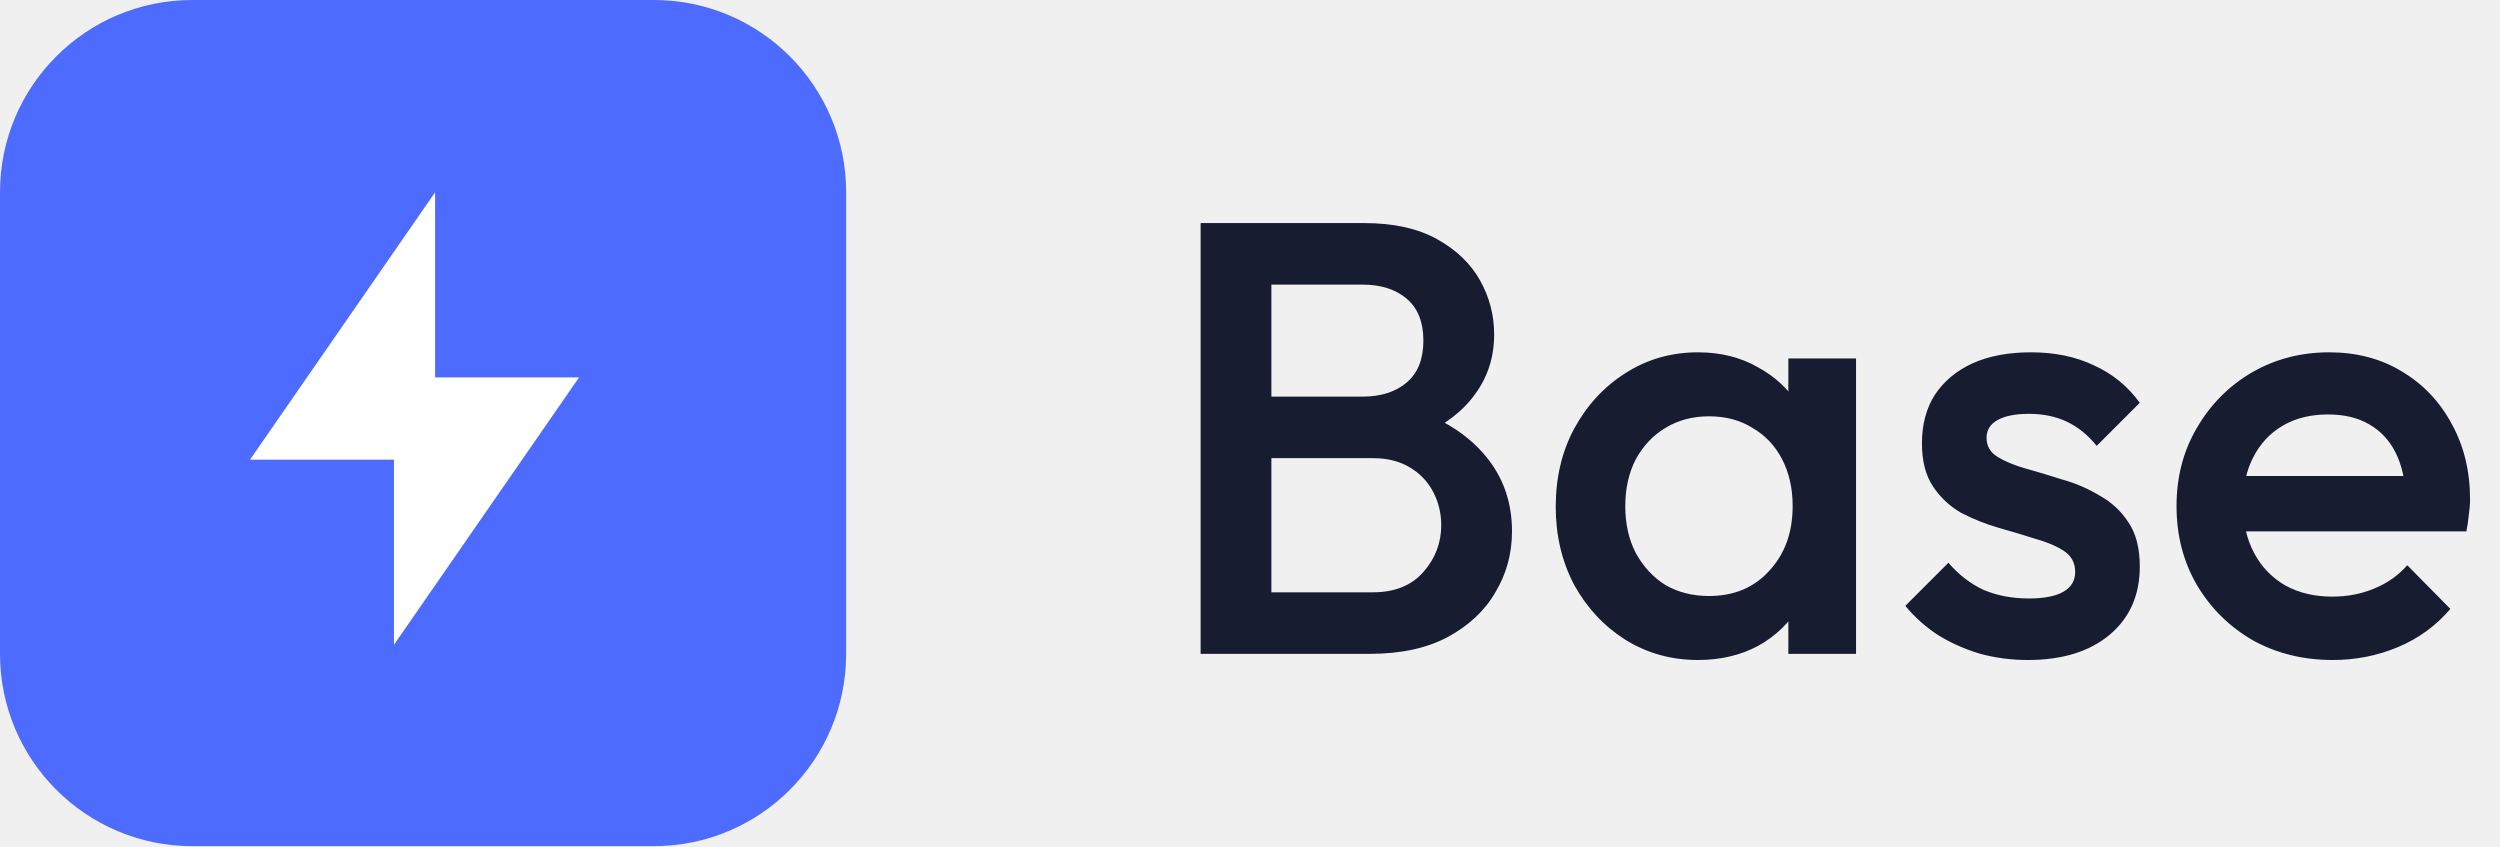
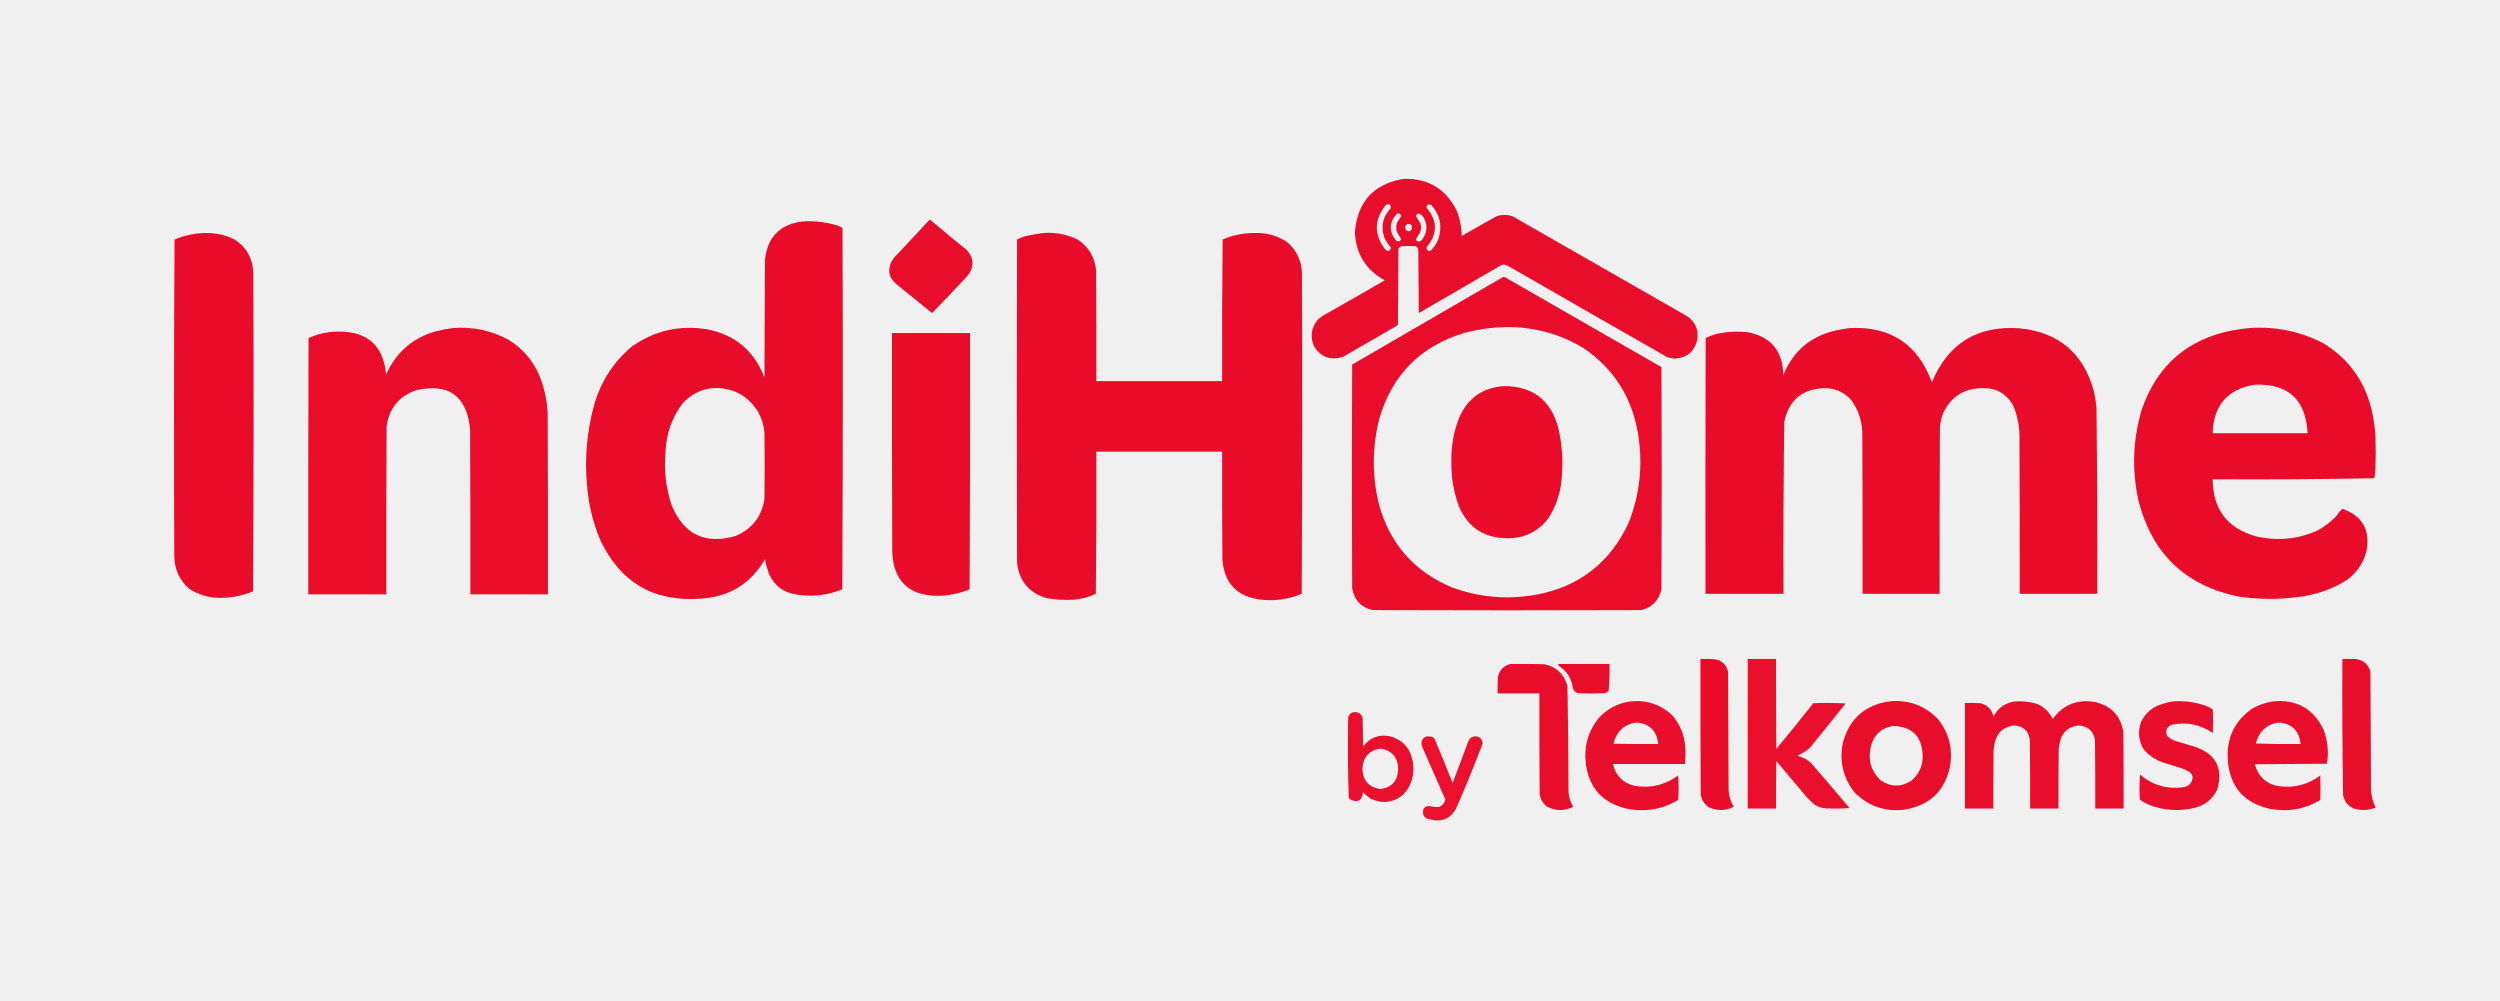
- <svg xmlns="http://www.w3.org/2000/svg" width="130" height="44" viewBox="0 0 130 44" fill="none">
-   <path d="M64.96 34V30.8H71.392C72.523 30.8 73.397 30.448 74.016 29.744C74.635 29.04 74.944 28.229 74.944 27.312C74.944 26.693 74.805 26.117 74.528 25.584C74.251 25.051 73.845 24.624 73.312 24.304C72.779 23.984 72.139 23.824 71.392 23.824H64.96V20.624H70.848C71.808 20.624 72.576 20.379 73.152 19.888C73.728 19.397 74.016 18.672 74.016 17.712C74.016 16.752 73.728 16.027 73.152 15.536C72.576 15.045 71.808 14.8 70.848 14.8H64.96V11.6H70.944C72.459 11.6 73.717 11.877 74.72 12.432C75.723 12.987 76.469 13.701 76.96 14.576C77.451 15.451 77.696 16.389 77.696 17.392C77.696 18.565 77.365 19.6 76.704 20.496C76.064 21.392 75.115 22.117 73.856 22.672L74.144 21.52C75.552 22.096 76.651 22.907 77.44 23.952C78.229 24.997 78.624 26.224 78.624 27.632C78.624 28.784 78.336 29.84 77.76 30.8C77.205 31.76 76.373 32.539 75.264 33.136C74.176 33.712 72.832 34 71.232 34H64.96ZM62.432 34V11.6H66.112V34H62.432ZM88.29 34.32C86.904 34.32 85.645 33.968 84.514 33.264C83.405 32.56 82.52 31.611 81.858 30.416C81.218 29.2 80.898 27.845 80.898 26.352C80.898 24.837 81.218 23.483 81.858 22.288C82.52 21.072 83.405 20.112 84.514 19.408C85.645 18.683 86.904 18.32 88.29 18.32C89.464 18.32 90.498 18.576 91.394 19.088C92.312 19.579 93.037 20.261 93.57 21.136C94.104 22.011 94.37 23.003 94.37 24.112V28.528C94.37 29.637 94.104 30.629 93.57 31.504C93.058 32.379 92.344 33.072 91.426 33.584C90.509 34.075 89.464 34.32 88.29 34.32ZM88.866 30.992C90.168 30.992 91.213 30.555 92.002 29.68C92.813 28.805 93.218 27.685 93.218 26.32C93.218 25.403 93.037 24.592 92.674 23.888C92.312 23.184 91.8 22.64 91.138 22.256C90.498 21.851 89.741 21.648 88.866 21.648C88.013 21.648 87.256 21.851 86.594 22.256C85.954 22.64 85.442 23.184 85.058 23.888C84.696 24.592 84.514 25.403 84.514 26.32C84.514 27.237 84.696 28.048 85.058 28.752C85.442 29.456 85.954 30.011 86.594 30.416C87.256 30.8 88.013 30.992 88.866 30.992ZM92.994 34V29.872L93.602 26.128L92.994 22.416V18.64H96.514V34H92.994ZM105.445 34.32C104.591 34.32 103.77 34.213 102.981 34C102.191 33.765 101.466 33.445 100.805 33.04C100.143 32.613 99.567 32.101 99.077 31.504L101.317 29.264C101.85 29.883 102.458 30.352 103.141 30.672C103.845 30.971 104.634 31.12 105.509 31.12C106.298 31.12 106.895 31.003 107.301 30.768C107.706 30.533 107.909 30.192 107.909 29.744C107.909 29.275 107.717 28.912 107.333 28.656C106.949 28.4 106.447 28.187 105.829 28.016C105.231 27.824 104.591 27.632 103.909 27.44C103.247 27.248 102.607 26.992 101.989 26.672C101.391 26.331 100.901 25.872 100.517 25.296C100.133 24.72 99.941 23.973 99.941 23.056C99.941 22.075 100.165 21.232 100.613 20.528C101.082 19.824 101.733 19.28 102.565 18.896C103.418 18.512 104.431 18.32 105.605 18.32C106.842 18.32 107.93 18.544 108.869 18.992C109.829 19.419 110.629 20.069 111.269 20.944L109.029 23.184C108.581 22.629 108.069 22.213 107.493 21.936C106.917 21.659 106.255 21.52 105.509 21.52C104.805 21.52 104.261 21.627 103.877 21.84C103.493 22.053 103.301 22.363 103.301 22.768C103.301 23.195 103.493 23.525 103.877 23.76C104.261 23.995 104.751 24.197 105.349 24.368C105.967 24.539 106.607 24.731 107.269 24.944C107.951 25.136 108.591 25.413 109.189 25.776C109.807 26.117 110.309 26.587 110.693 27.184C111.077 27.76 111.269 28.517 111.269 29.456C111.269 30.949 110.746 32.133 109.701 33.008C108.655 33.883 107.237 34.32 105.445 34.32ZM121.307 34.32C119.771 34.32 118.384 33.979 117.147 33.296C115.931 32.592 114.96 31.632 114.235 30.416C113.531 29.2 113.179 27.835 113.179 26.32C113.179 24.805 113.531 23.451 114.235 22.256C114.939 21.04 115.888 20.08 117.083 19.376C118.299 18.672 119.643 18.32 121.115 18.32C122.544 18.32 123.803 18.651 124.891 19.312C126 19.973 126.864 20.88 127.483 22.032C128.123 23.184 128.443 24.496 128.443 25.968C128.443 26.224 128.421 26.491 128.379 26.768C128.357 27.024 128.315 27.312 128.251 27.632H115.643V24.752H126.427L125.115 25.904C125.072 24.965 124.891 24.176 124.571 23.536C124.251 22.896 123.792 22.405 123.195 22.064C122.619 21.723 121.904 21.552 121.051 21.552C120.155 21.552 119.376 21.744 118.715 22.128C118.053 22.512 117.541 23.056 117.179 23.76C116.816 24.443 116.635 25.264 116.635 26.224C116.635 27.184 116.827 28.027 117.211 28.752C117.595 29.477 118.139 30.043 118.843 30.448C119.547 30.832 120.357 31.024 121.275 31.024C122.064 31.024 122.789 30.885 123.451 30.608C124.133 30.331 124.709 29.925 125.179 29.392L127.419 31.664C126.672 32.539 125.765 33.2 124.699 33.648C123.632 34.096 122.501 34.32 121.307 34.32Z" fill="#181C31" />
-   <rect width="44" height="44" rx="10" fill="#4E6BFF" />
-   <path d="M22.625 19.625H30.111L20.486 33.528V23.903H13L22.625 10V19.625Z" fill="white" />
+ <svg xmlns="http://www.w3.org/2000/svg" xmlns:xlink="http://www.w3.org/1999/xlink" width="150px" height="60px" viewBox="0 0 148 60" version="1.1">
+   <defs>
+     <filter id="alpha" filterUnits="objectBoundingBox" x="0%" y="0%" width="100%" height="100%">
+       <feColorMatrix type="matrix" in="SourceGraphic" values="0 0 0 0 1 0 0 0 0 1 0 0 0 0 1 0 0 0 1 0" />
+     </filter>
+     <mask id="mask0">
+       <g filter="url(#alpha)">
+         <rect x="0" y="0" width="148" height="60" style="fill:rgb(0%,0%,0%);fill-opacity:0.988;stroke:none;" />
+       </g>
+     </mask>
+     <clipPath id="clip1">
+       <rect x="0" y="0" width="148" height="60" />
+     </clipPath>
+     <g id="surface5" clip-path="url(#clip1)">
+       <path style=" stroke:none;fill-rule:evenodd;fill:rgb(91.373%,3.922%,16.078%);fill-opacity:1;" d="M 83.188 10.734 C 84.691 10.684 85.773 11.336 86.426 12.688 C 86.602 13.16 86.699 13.652 86.707 14.16 C 87.398 13.758 88.098 13.359 88.797 12.973 C 89.117 12.871 89.434 12.871 89.75 12.973 C 93.211 14.953 96.672 16.938 100.133 18.918 C 100.699 19.25 100.934 19.746 100.836 20.406 C 100.66 21.098 100.215 21.469 99.508 21.516 C 99.355 21.508 99.207 21.484 99.059 21.441 C 95.961 19.676 92.871 17.906 89.781 16.125 C 89.613 16.02 89.434 15.934 89.246 15.871 C 89.184 15.875 89.121 15.891 89.066 15.914 C 87.422 16.875 85.777 17.832 84.129 18.785 C 84.117 17.512 84.109 16.242 84.098 14.969 C 84.078 14.879 84.023 14.812 83.934 14.773 C 83.645 14.754 83.359 14.754 83.07 14.773 C 82.996 14.809 82.941 14.863 82.906 14.941 C 82.895 16.461 82.887 17.984 82.875 19.504 C 81.777 20.145 80.68 20.781 79.578 21.41 C 78.859 21.641 78.289 21.445 77.863 20.824 C 77.598 20.246 77.656 19.707 78.043 19.203 C 78.156 19.098 78.281 19.004 78.414 18.918 C 79.645 18.227 80.867 17.523 82.086 16.816 C 80.957 16.203 80.359 15.246 80.293 13.949 C 80.438 12.121 81.402 11.051 83.188 10.734 Z M 82.262 12.238 C 82.422 12.262 82.477 12.352 82.43 12.508 C 81.953 13.02 81.836 13.613 82.07 14.277 C 82.164 14.477 82.285 14.656 82.43 14.82 C 82.465 14.953 82.414 15.031 82.277 15.059 C 82.191 15.035 82.125 14.984 82.07 14.91 C 81.438 14.035 81.457 13.172 82.129 12.328 C 82.18 12.301 82.223 12.27 82.262 12.238 Z M 84.68 12.266 C 84.754 12.262 84.824 12.277 84.891 12.312 C 85.418 12.918 85.551 13.602 85.293 14.371 C 85.184 14.629 85.031 14.855 84.828 15.047 C 84.656 15.07 84.582 14.996 84.605 14.82 C 85.262 14.039 85.262 13.258 84.605 12.477 C 84.586 12.438 84.586 12.398 84.605 12.355 C 84.637 12.332 84.66 12.301 84.68 12.266 Z M 82.832 12.809 C 82.965 12.785 83.043 12.844 83.07 12.973 C 83 13.09 82.926 13.203 82.844 13.316 C 82.766 13.516 82.754 13.715 82.816 13.918 C 82.895 14.062 82.98 14.203 83.07 14.34 C 83.012 14.492 82.914 14.527 82.77 14.445 C 82.32 13.883 82.34 13.336 82.832 12.809 Z M 84.082 12.809 C 84.215 12.832 84.316 12.902 84.398 13.02 C 84.672 13.48 84.648 13.934 84.336 14.371 C 84.242 14.492 84.133 14.523 84.008 14.461 C 83.984 14.422 83.969 14.383 83.965 14.34 C 84.031 14.215 84.105 14.098 84.188 13.98 C 84.27 13.781 84.281 13.582 84.219 13.379 C 84.129 13.246 84.043 13.109 83.965 12.973 C 83.98 12.898 84.02 12.84 84.082 12.809 Z M 83.426 13.438 C 83.695 13.426 83.781 13.547 83.68 13.797 C 83.543 13.918 83.422 13.898 83.324 13.738 C 83.301 13.68 83.301 13.617 83.324 13.559 C 83.363 13.523 83.398 13.48 83.426 13.438 Z M 83.426 13.438 " />
+     </g>
+     <mask id="mask1">
+       <g filter="url(#alpha)">
+         <rect x="0" y="0" width="148" height="60" style="fill:rgb(0%,0%,0%);fill-opacity:0.988;stroke:none;" />
+       </g>
+     </mask>
+     <clipPath id="clip2">
+       <rect x="0" y="0" width="148" height="60" />
+     </clipPath>
+     <g id="surface8" clip-path="url(#clip2)">
+       <path style=" stroke:none;fill-rule:evenodd;fill:rgb(91.373%,3.922%,16.078%);fill-opacity:1;" d="M 54.758 13.199 C 54.789 13.195 54.82 13.199 54.848 13.215 C 55.566 13.824 56.289 14.426 57.023 15.016 C 57.465 15.543 57.457 16.066 57.012 16.59 C 56.324 17.332 55.629 18.062 54.922 18.785 C 54.203 18.199 53.48 17.613 52.758 17.027 C 52.363 16.688 52.262 16.273 52.445 15.781 C 52.508 15.664 52.578 15.555 52.656 15.449 C 53.363 14.703 54.062 13.953 54.758 13.199 Z M 54.758 13.199 " />
+     </g>
+     <mask id="mask2">
+       <g filter="url(#alpha)">
+         <rect x="0" y="0" width="148" height="60" style="fill:rgb(0%,0%,0%);fill-opacity:0.996;stroke:none;" />
+       </g>
+     </mask>
+     <clipPath id="clip3">
+       <rect x="0" y="0" width="148" height="60" />
+     </clipPath>
+     <g id="surface11" clip-path="url(#clip3)">
+       <path style=" stroke:none;fill-rule:evenodd;fill:rgb(91.373%,3.922%,16.078%);fill-opacity:1;" d="M 47.121 13.289 C 47.789 13.242 48.445 13.309 49.09 13.484 C 49.254 13.523 49.41 13.59 49.551 13.68 C 49.578 20.906 49.57 28.133 49.539 35.359 C 48.66 35.715 47.758 35.82 46.824 35.676 C 46.031 35.57 45.469 35.156 45.137 34.43 C 45.035 34.145 44.953 33.855 44.898 33.559 C 44.051 35.012 42.781 35.797 41.094 35.914 C 38.266 36.141 36.242 34.977 35.023 32.418 C 34.574 31.352 34.305 30.242 34.219 29.086 C 34.074 27.477 34.215 25.895 34.637 24.34 C 35.031 22.926 35.781 21.75 36.887 20.812 C 38.25 19.836 39.762 19.488 41.422 19.758 C 43.105 20.082 44.254 21.051 44.867 22.656 C 44.879 20.297 44.887 17.934 44.898 15.57 C 45.055 14.227 45.793 13.469 47.121 13.289 Z M 41.723 23.289 C 42.918 23.223 43.84 23.691 44.48 24.699 C 44.699 25.094 44.828 25.512 44.867 25.961 C 44.887 27.281 44.887 28.605 44.867 29.926 C 44.703 31 44.121 31.746 43.125 32.164 C 41.289 32.684 40.012 32.059 39.289 30.285 C 38.949 29.25 38.832 28.191 38.934 27.102 C 38.977 26.031 39.312 25.07 39.945 24.219 C 40.422 23.684 41.016 23.371 41.723 23.289 Z M 41.723 23.289 " />
+     </g>
+     <mask id="mask3">
+       <g filter="url(#alpha)">
+         <rect x="0" y="0" width="148" height="60" style="fill:rgb(0%,0%,0%);fill-opacity:0.996;stroke:none;" />
+       </g>
+     </mask>
+     <clipPath id="clip4">
+       <rect x="0" y="0" width="148" height="60" />
+     </clipPath>
+     <g id="surface14" clip-path="url(#clip4)">
+       <path style=" stroke:none;fill-rule:evenodd;fill:rgb(91.373%,3.922%,16.078%);fill-opacity:1;" d="M 11.293 13.98 C 11.91 13.965 12.496 14.09 13.051 14.355 C 13.773 14.812 14.156 15.48 14.199 16.352 C 14.227 22.727 14.219 29.105 14.184 35.48 C 13.574 35.734 12.938 35.863 12.277 35.871 C 11.57 35.887 10.926 35.699 10.336 35.316 C 9.758 34.793 9.465 34.137 9.457 33.348 C 9.434 27.023 9.438 20.695 9.473 14.371 C 10.059 14.129 10.664 13.996 11.293 13.98 Z M 11.293 13.98 " />
+     </g>
+     <mask id="mask4">
+       <g filter="url(#alpha)">
+         <rect x="0" y="0" width="148" height="60" style="fill:rgb(0%,0%,0%);fill-opacity:0.996;stroke:none;" />
+       </g>
+     </mask>
+     <clipPath id="clip5">
+       <rect x="0" y="0" width="148" height="60" />
+     </clipPath>
+     <g id="surface17" clip-path="url(#clip5)">
+       <path style=" stroke:none;fill-rule:evenodd;fill:rgb(91.373%,3.922%,16.078%);fill-opacity:1;" d="M 61.621 13.98 C 62.344 13.926 63.031 14.062 63.68 14.383 C 64.328 14.824 64.691 15.441 64.766 16.23 C 64.781 18.445 64.785 20.656 64.781 22.867 C 67.297 22.867 69.812 22.867 72.328 22.867 C 72.32 20.035 72.328 17.203 72.359 14.371 C 72.977 14.105 73.625 13.977 74.297 13.98 C 75.008 13.953 75.652 14.141 76.238 14.535 C 76.789 15.012 77.082 15.617 77.117 16.352 C 77.141 22.777 77.137 29.203 77.102 35.629 C 76.309 35.961 75.484 36.074 74.625 35.977 C 73.227 35.797 72.465 35.004 72.344 33.59 C 72.328 31.426 72.324 29.266 72.328 27.102 C 69.812 27.102 67.297 27.102 64.781 27.102 C 64.793 29.945 64.781 32.789 64.75 35.629 C 64.344 35.824 63.918 35.938 63.469 35.977 C 62.906 36.016 62.352 35.988 61.797 35.887 C 60.742 35.574 60.152 34.867 60.023 33.77 C 60.004 27.301 60.004 20.836 60.023 14.371 C 60.219 14.27 60.422 14.195 60.637 14.145 C 60.965 14.07 61.293 14.016 61.621 13.98 Z M 61.621 13.98 " />
+     </g>
+     <mask id="mask5">
+       <g filter="url(#alpha)">
+         <rect x="0" y="0" width="148" height="60" style="fill:rgb(0%,0%,0%);fill-opacity:0.992;stroke:none;" />
+       </g>
+     </mask>
+     <clipPath id="clip6">
+       <rect x="0" y="0" width="148" height="60" />
+     </clipPath>
+     <g id="surface20" clip-path="url(#clip6)">
+       <path style=" stroke:none;fill-rule:evenodd;fill:rgb(91.373%,3.922%,16.078%);fill-opacity:1;" d="M 89.184 16.621 C 89.227 16.617 89.266 16.621 89.305 16.637 C 92.434 18.43 95.562 20.227 98.688 22.027 C 98.707 26.473 98.707 30.914 98.688 35.359 C 98.535 36.023 98.133 36.438 97.477 36.605 C 92.098 36.625 86.719 36.625 81.34 36.605 C 80.645 36.43 80.242 35.984 80.129 35.27 C 80.109 30.805 80.109 26.34 80.129 21.875 C 83.148 20.121 86.168 18.367 89.184 16.621 Z M 89.246 19.625 C 90.945 19.586 92.527 20 93.988 20.871 C 95.824 22.109 96.922 23.836 97.285 26.051 C 97.586 27.879 97.395 29.648 96.719 31.367 C 95.617 33.742 93.781 35.18 91.215 35.676 C 89.484 35.992 87.793 35.852 86.141 35.254 C 83.879 34.316 82.41 32.66 81.742 30.285 C 81.324 28.582 81.324 26.883 81.742 25.18 C 82.512 22.496 84.227 20.758 86.887 19.969 C 87.664 19.762 88.449 19.648 89.246 19.625 Z M 89.246 19.625 " />
+     </g>
+     <mask id="mask6">
+       <g filter="url(#alpha)">
+         <rect x="0" y="0" width="148" height="60" style="fill:rgb(0%,0%,0%);fill-opacity:0.992;stroke:none;" />
+       </g>
+     </mask>
+     <clipPath id="clip7">
+       <rect x="0" y="0" width="148" height="60" />
+     </clipPath>
+     <g id="surface23" clip-path="url(#clip7)">
+       <path style=" stroke:none;fill-rule:evenodd;fill:rgb(91.373%,3.922%,16.078%);fill-opacity:1;" d="M 26.18 19.684 C 27.363 19.59 28.477 19.824 29.52 20.391 C 30.477 20.988 31.137 21.824 31.504 22.898 C 31.703 23.492 31.82 24.102 31.859 24.73 C 31.875 28.375 31.883 32.016 31.875 35.66 C 30.324 35.66 28.773 35.66 27.223 35.66 C 27.227 32.355 27.223 29.055 27.207 25.75 C 26.996 23.738 25.906 22.961 23.941 23.422 C 22.922 23.789 22.34 24.516 22.195 25.602 C 22.18 28.953 22.176 32.309 22.18 35.66 C 20.621 35.66 19.059 35.66 17.496 35.66 C 17.492 30.535 17.496 25.41 17.512 20.285 C 18.113 20.012 18.742 19.883 19.406 19.895 C 21.098 19.918 22.016 20.781 22.164 22.477 C 22.754 21.152 23.746 20.289 25.133 19.879 C 25.484 19.793 25.832 19.73 26.18 19.684 Z M 26.18 19.684 " />
+     </g>
+     <mask id="mask7">
+       <g filter="url(#alpha)">
+         <rect x="0" y="0" width="148" height="60" style="fill:rgb(0%,0%,0%);fill-opacity:0.996;stroke:none;" />
+       </g>
+     </mask>
+     <clipPath id="clip8">
+       <rect x="0" y="0" width="148" height="60" />
+     </clipPath>
+     <g id="surface26" clip-path="url(#clip8)">
+       <path style=" stroke:none;fill-rule:evenodd;fill:rgb(91.373%,3.922%,16.078%);fill-opacity:1;" d="M 109.977 19.684 C 112.418 19.559 114.062 20.641 114.914 22.93 C 115.895 20.594 117.648 19.52 120.18 19.699 C 122.535 19.938 124.023 21.203 124.641 23.5 C 124.711 23.816 124.758 24.137 124.789 24.461 C 124.832 28.184 124.848 31.906 124.836 35.629 C 123.285 35.629 121.73 35.629 120.18 35.629 C 120.188 32.457 120.18 29.285 120.168 26.109 C 120.156 25.484 120.027 24.883 119.777 24.309 C 119.371 23.605 118.762 23.266 117.945 23.289 C 116.859 23.297 116.078 23.785 115.602 24.758 C 115.484 25.051 115.414 25.348 115.395 25.66 C 115.379 28.984 115.371 32.309 115.379 35.629 C 113.836 35.629 112.297 35.629 110.754 35.629 C 110.758 32.387 110.754 29.145 110.738 25.902 C 110.703 25.188 110.477 24.547 110.055 23.98 C 109.609 23.504 109.062 23.273 108.41 23.289 C 107.102 23.355 106.316 24.035 106.055 25.332 C 106.012 28.762 105.996 32.195 106.012 35.629 C 104.449 35.629 102.887 35.629 101.328 35.629 C 101.32 30.516 101.328 25.398 101.34 20.285 C 101.602 20.148 101.875 20.055 102.16 20 C 102.746 19.887 103.332 19.867 103.922 19.941 C 105.289 20.234 105.98 21.09 105.996 22.508 C 106.59 21.059 107.648 20.164 109.172 19.82 C 109.445 19.766 109.715 19.723 109.977 19.684 Z M 109.977 19.684 " />
+     </g>
+     <mask id="mask8">
+       <g filter="url(#alpha)">
+         <rect x="0" y="0" width="148" height="60" style="fill:rgb(0%,0%,0%);fill-opacity:0.996;stroke:none;" />
+       </g>
+     </mask>
+     <clipPath id="clip9">
+       <rect x="0" y="0" width="148" height="60" />
+     </clipPath>
+     <g id="surface29" clip-path="url(#clip9)">
+       <path style=" stroke:none;fill-rule:evenodd;fill:rgb(91.373%,3.922%,16.078%);fill-opacity:1;" d="M 133.934 19.684 C 135.512 19.57 137.004 19.875 138.41 20.602 C 139.988 21.574 140.969 22.98 141.348 24.82 C 141.434 25.258 141.496 25.695 141.527 26.141 C 141.547 26.812 141.547 27.484 141.527 28.152 C 141.512 28.336 141.492 28.516 141.465 28.695 C 138.234 28.754 135 28.773 131.758 28.754 C 131.777 30.582 132.66 31.727 134.41 32.191 C 135.664 32.473 136.879 32.352 138.051 31.832 C 138.465 31.605 138.84 31.32 139.168 30.977 C 139.281 30.812 139.406 30.664 139.543 30.527 C 140.75 30.949 141.23 31.801 140.988 33.078 C 140.781 33.859 140.34 34.465 139.66 34.895 C 138.793 35.402 137.859 35.715 136.859 35.824 C 135.684 35.977 134.508 35.965 133.336 35.797 C 130.109 35.141 128.098 33.203 127.297 29.984 C 126.906 28.164 126.973 26.363 127.504 24.578 C 128.414 21.941 130.23 20.355 132.949 19.82 C 133.281 19.766 133.609 19.723 133.934 19.684 Z M 134.32 23.078 C 136.309 23.016 137.352 23.988 137.453 25.992 C 135.555 25.992 133.656 25.992 131.758 25.992 C 131.816 24.301 132.668 23.328 134.32 23.078 Z M 134.32 23.078 " />
+     </g>
+     <mask id="mask9">
+       <g filter="url(#alpha)">
+         <rect x="0" y="0" width="148" height="60" style="fill:rgb(0%,0%,0%);fill-opacity:0.996;stroke:none;" />
+       </g>
+     </mask>
+     <clipPath id="clip10">
+       <rect x="0" y="0" width="148" height="60" />
+     </clipPath>
+     <g id="surface32" clip-path="url(#clip10)">
+       <path style=" stroke:none;fill-rule:evenodd;fill:rgb(91.373%,3.922%,16.078%);fill-opacity:1;" d="M 52.52 19.984 C 54.082 19.984 55.645 19.984 57.203 19.984 C 57.215 25.109 57.203 30.234 57.176 35.359 C 56.562 35.613 55.926 35.742 55.266 35.75 C 53.52 35.738 52.609 34.859 52.535 33.109 C 52.52 28.734 52.516 24.359 52.52 19.984 Z M 52.52 19.984 " />
+     </g>
+     <mask id="mask10">
+       <g filter="url(#alpha)">
+         <rect x="0" y="0" width="148" height="60" style="fill:rgb(0%,0%,0%);fill-opacity:0.996;stroke:none;" />
+       </g>
+     </mask>
+     <clipPath id="clip11">
+       <rect x="0" y="0" width="148" height="60" />
+     </clipPath>
+     <g id="surface35" clip-path="url(#clip11)">
+       <path style=" stroke:none;fill-rule:evenodd;fill:rgb(91.373%,3.922%,16.078%);fill-opacity:1;" d="M 89.273 23.168 C 90.945 23.176 92.016 23.984 92.48 25.602 C 92.734 26.648 92.805 27.711 92.691 28.785 C 92.617 29.637 92.348 30.418 91.883 31.125 C 91.258 31.914 90.438 32.305 89.422 32.297 C 88.055 32.285 87.098 31.656 86.543 30.406 C 86.223 29.543 86.07 28.652 86.082 27.734 C 86.059 26.785 86.223 25.875 86.574 25 C 87.109 23.844 88.012 23.234 89.273 23.168 Z M 89.273 23.168 " />
+     </g>
+     <mask id="mask11">
+       <g filter="url(#alpha)">
+         <rect x="0" y="0" width="148" height="60" style="fill:rgb(0%,0%,0%);fill-opacity:0.996;stroke:none;" />
+       </g>
+     </mask>
+     <clipPath id="clip12">
+       <rect x="0" y="0" width="148" height="60" />
+     </clipPath>
+     <g id="surface38" clip-path="url(#clip12)">
+       <path style=" stroke:none;fill-rule:evenodd;fill:rgb(91.373%,3.922%,16.078%);fill-opacity:1;" d="M 101.027 39.535 C 101.309 39.531 101.586 39.535 101.863 39.551 C 102.297 39.617 102.57 39.859 102.684 40.285 C 102.695 42.609 102.703 44.93 102.715 47.254 C 102.711 47.672 102.812 48.055 103.027 48.41 C 102.535 48.652 102.039 48.664 101.535 48.438 C 101.266 48.254 101.102 48 101.043 47.672 C 101.027 44.961 101.023 42.246 101.027 39.535 Z M 101.027 39.535 " />
+     </g>
+     <mask id="mask12">
+       <g filter="url(#alpha)">
+         <rect x="0" y="0" width="148" height="60" style="fill:rgb(0%,0%,0%);fill-opacity:0.98;stroke:none;" />
+       </g>
+     </mask>
+     <clipPath id="clip13">
+       <rect x="0" y="0" width="148" height="60" />
+     </clipPath>
+     <g id="surface41" clip-path="url(#clip13)">
+       <path style=" stroke:none;fill-rule:evenodd;fill:rgb(91.373%,3.922%,16.078%);fill-opacity:1;" d="M 103.863 39.535 C 104.43 39.535 104.996 39.535 105.562 39.535 C 105.559 41.336 105.562 43.137 105.578 44.941 C 106.328 44.031 107.07 43.117 107.801 42.191 C 108.445 42.168 109.094 42.172 109.738 42.207 C 109.035 43.094 108.324 43.973 107.605 44.852 C 107.383 45.059 107.129 45.219 106.848 45.332 C 107.004 45.391 107.164 45.457 107.324 45.527 C 107.438 45.598 107.547 45.68 107.652 45.766 C 108.434 46.668 109.207 47.574 109.977 48.484 C 109.5 48.52 109.023 48.523 108.547 48.5 C 108.309 48.484 108.09 48.414 107.891 48.289 C 107.719 48.145 107.555 47.988 107.398 47.824 C 106.793 47.102 106.184 46.383 105.578 45.66 C 105.562 46.613 105.559 47.562 105.562 48.512 C 104.996 48.512 104.43 48.512 103.863 48.512 C 103.863 45.52 103.863 42.527 103.863 39.535 Z M 103.863 39.535 " />
+     </g>
+     <mask id="mask13">
+       <g filter="url(#alpha)">
+         <rect x="0" y="0" width="148" height="60" style="fill:rgb(0%,0%,0%);fill-opacity:0.988;stroke:none;" />
+       </g>
+     </mask>
+     <clipPath id="clip14">
+       <rect x="0" y="0" width="148" height="60" />
+     </clipPath>
+     <g id="surface44" clip-path="url(#clip14)">
+       <path style=" stroke:none;fill-rule:evenodd;fill:rgb(91.373%,3.922%,16.078%);fill-opacity:1;" d="M 139.543 39.535 C 139.832 39.531 140.121 39.535 140.406 39.551 C 140.84 39.629 141.113 39.887 141.227 40.316 C 141.238 42.668 141.246 45.02 141.258 47.371 C 141.277 47.754 141.371 48.117 141.543 48.453 C 141.098 48.629 140.652 48.645 140.199 48.5 C 139.859 48.34 139.656 48.074 139.586 47.703 C 139.543 44.98 139.527 42.258 139.543 39.535 Z M 139.543 39.535 " />
+     </g>
+     <mask id="mask14">
+       <g filter="url(#alpha)">
+         <rect x="0" y="0" width="148" height="60" style="fill:rgb(0%,0%,0%);fill-opacity:0.988;stroke:none;" />
+       </g>
+     </mask>
+     <clipPath id="clip15">
+       <rect x="0" y="0" width="148" height="60" />
+     </clipPath>
+     <g id="surface47" clip-path="url(#clip15)">
+       <path style=" stroke:none;fill-rule:evenodd;fill:rgb(91.373%,3.922%,16.078%);fill-opacity:1;" d="M 89.633 39.836 C 90.309 39.828 90.984 39.836 91.66 39.852 C 92.383 40.008 92.848 40.441 93.047 41.156 C 93.086 43.277 93.105 45.398 93.109 47.523 C 93.137 47.84 93.23 48.137 93.391 48.41 C 92.875 48.668 92.355 48.668 91.84 48.41 C 91.582 48.219 91.43 47.965 91.379 47.645 C 91.363 45.629 91.359 43.617 91.363 41.605 C 90.527 41.605 89.691 41.605 88.855 41.605 C 88.852 41.285 88.855 40.965 88.871 40.645 C 88.957 40.215 89.211 39.941 89.633 39.836 Z M 89.633 39.836 " />
+     </g>
+     <mask id="mask15">
+       <g filter="url(#alpha)">
+         <rect x="0" y="0" width="148" height="60" style="fill:rgb(0%,0%,0%);fill-opacity:0.988;stroke:none;" />
+       </g>
+     </mask>
+     <clipPath id="clip16">
+       <rect x="0" y="0" width="148" height="60" />
+     </clipPath>
+     <g id="surface50" clip-path="url(#clip16)">
+       <path style=" stroke:none;fill-rule:evenodd;fill:rgb(91.373%,3.922%,16.078%);fill-opacity:1;" d="M 92.496 39.836 C 93.52 39.836 94.543 39.836 95.57 39.836 C 95.582 40.367 95.566 40.898 95.523 41.426 C 95.461 41.516 95.379 41.57 95.27 41.59 C 94.742 41.613 94.215 41.613 93.691 41.59 C 93.539 41.551 93.434 41.453 93.375 41.305 C 93.301 40.719 93.02 40.266 92.527 39.953 C 92.5 39.918 92.488 39.879 92.496 39.836 Z M 92.496 39.836 " />
+     </g>
+     <mask id="mask16">
+       <g filter="url(#alpha)">
+         <rect x="0" y="0" width="148" height="60" style="fill:rgb(0%,0%,0%);fill-opacity:0.984;stroke:none;" />
+       </g>
+     </mask>
+     <clipPath id="clip17">
+       <rect x="0" y="0" width="148" height="60" />
+     </clipPath>
+     <g id="surface53" clip-path="url(#clip17)">
+       <path style=" stroke:none;fill-rule:evenodd;fill:rgb(91.373%,3.922%,16.078%);fill-opacity:1;" d="M 96.82 42.086 C 97.812 41.98 98.66 42.27 99.371 42.957 C 99.809 43.488 100.059 44.098 100.117 44.789 C 100.137 45.141 100.133 45.492 100.105 45.84 C 98.66 45.84 97.219 45.84 95.777 45.84 C 95.938 46.539 96.367 46.973 97.062 47.148 C 98.02 47.312 98.895 47.105 99.688 46.531 C 99.727 47.023 99.727 47.512 99.688 48.004 C 98.699 48.582 97.645 48.746 96.523 48.5 C 95.137 48.152 94.348 47.266 94.152 45.84 C 94.023 44.82 94.273 43.91 94.898 43.109 C 95.418 42.535 96.059 42.191 96.82 42.086 Z M 97.148 43.348 C 97.957 43.398 98.402 43.828 98.492 44.641 C 97.598 44.645 96.703 44.641 95.809 44.625 C 95.984 43.902 96.43 43.477 97.148 43.348 Z M 97.148 43.348 " />
+     </g>
+     <mask id="mask17">
+       <g filter="url(#alpha)">
+         <rect x="0" y="0" width="148" height="60" style="fill:rgb(0%,0%,0%);fill-opacity:0.988;stroke:none;" />
+       </g>
+     </mask>
+     <clipPath id="clip18">
+       <rect x="0" y="0" width="148" height="60" />
+     </clipPath>
+     <g id="surface56" clip-path="url(#clip18)">
+       <path style=" stroke:none;fill-rule:evenodd;fill:rgb(91.373%,3.922%,16.078%);fill-opacity:1;" d="M 112.336 42.086 C 113.488 41.965 114.465 42.316 115.273 43.137 C 115.953 43.996 116.195 44.965 115.988 46.051 C 115.664 47.461 114.793 48.297 113.379 48.559 C 112.172 48.742 111.141 48.406 110.277 47.551 C 109.582 46.664 109.348 45.664 109.574 44.551 C 109.969 43.129 110.887 42.309 112.336 42.086 Z M 112.574 43.559 C 113.719 43.582 114.316 44.172 114.363 45.332 C 114.371 45.949 114.145 46.453 113.676 46.848 C 113.055 47.234 112.438 47.223 111.828 46.816 C 111.262 46.266 111.066 45.602 111.246 44.82 C 111.418 44.102 111.859 43.684 112.574 43.559 Z M 112.574 43.559 " />
+     </g>
+     <mask id="mask18">
+       <g filter="url(#alpha)">
+         <rect x="0" y="0" width="148" height="60" style="fill:rgb(0%,0%,0%);fill-opacity:0.988;stroke:none;" />
+       </g>
+     </mask>
+     <clipPath id="clip19">
+       <rect x="0" y="0" width="148" height="60" />
+     </clipPath>
+     <g id="surface59" clip-path="url(#clip19)">
+       <path style=" stroke:none;fill-rule:evenodd;fill:rgb(91.373%,3.922%,16.078%);fill-opacity:1;" d="M 119.883 42.086 C 120.328 42.055 120.766 42.102 121.195 42.223 C 121.633 42.402 121.957 42.711 122.164 43.137 C 122.809 42.262 123.668 41.926 124.746 42.133 C 125.688 42.363 126.242 42.957 126.402 43.918 C 126.418 45.449 126.422 46.98 126.418 48.512 C 125.848 48.512 125.281 48.512 124.715 48.512 C 124.719 47.133 124.715 45.75 124.699 44.371 C 124.582 43.836 124.25 43.555 123.703 43.527 C 123.074 43.602 122.703 43.953 122.582 44.578 C 122.559 44.699 122.539 44.82 122.523 44.941 C 122.508 46.133 122.504 47.32 122.508 48.512 C 121.941 48.512 121.375 48.512 120.809 48.512 C 120.812 47.141 120.809 45.77 120.793 44.398 C 120.711 43.84 120.387 43.551 119.824 43.527 C 119.188 43.613 118.805 43.973 118.676 44.609 C 118.648 44.75 118.629 44.891 118.613 45.031 C 118.602 46.191 118.594 47.352 118.602 48.512 C 118.031 48.512 117.465 48.512 116.898 48.512 C 116.898 46.402 116.898 44.289 116.898 42.176 C 117.207 42.172 117.516 42.176 117.824 42.191 C 118.246 42.297 118.508 42.562 118.613 42.988 C 118.887 42.469 119.309 42.172 119.883 42.086 Z M 119.883 42.086 " />
+     </g>
+     <mask id="mask19">
+       <g filter="url(#alpha)">
+         <rect x="0" y="0" width="148" height="60" style="fill:rgb(0%,0%,0%);fill-opacity:0.984;stroke:none;" />
+       </g>
+     </mask>
+     <clipPath id="clip20">
+       <rect x="0" y="0" width="148" height="60" />
+     </clipPath>
+     <g id="surface62" clip-path="url(#clip20)">
+       <path style=" stroke:none;fill-rule:evenodd;fill:rgb(91.373%,3.922%,16.078%);fill-opacity:1;" d="M 129.371 42.086 C 130.043 42.035 130.699 42.121 131.34 42.344 C 131.492 42.398 131.637 42.473 131.77 42.566 C 131.789 43.039 131.789 43.508 131.77 43.98 C 131.02 43.469 130.199 43.301 129.309 43.484 C 128.996 43.617 128.902 43.844 129.027 44.16 C 129.164 44.281 129.316 44.375 129.488 44.445 C 129.887 44.566 130.285 44.684 130.684 44.805 C 131.949 45.227 132.402 46.082 132.039 47.371 C 131.758 47.945 131.305 48.312 130.684 48.469 C 129.75 48.695 128.832 48.633 127.938 48.289 C 127.742 48.203 127.559 48.098 127.387 47.973 C 127.359 47.473 127.367 46.973 127.402 46.473 C 128.141 47.105 128.996 47.359 129.965 47.238 C 130.316 47.195 130.516 47 130.562 46.652 C 130.543 46.508 130.473 46.391 130.355 46.305 C 130.207 46.227 130.059 46.156 129.906 46.098 C 129.547 45.984 129.191 45.875 128.832 45.766 C 128.355 45.609 127.953 45.344 127.625 44.969 C 127.305 44.438 127.254 43.875 127.477 43.289 C 127.691 42.859 128.016 42.547 128.445 42.344 C 128.746 42.223 129.055 42.137 129.371 42.086 Z M 129.371 42.086 " />
+     </g>
+     <mask id="mask20">
+       <g filter="url(#alpha)">
+         <rect x="0" y="0" width="148" height="60" style="fill:rgb(0%,0%,0%);fill-opacity:0.984;stroke:none;" />
+       </g>
+     </mask>
+     <clipPath id="clip21">
+       <rect x="0" y="0" width="148" height="60" />
+     </clipPath>
+     <g id="surface65" clip-path="url(#clip21)">
+       <path style=" stroke:none;fill-rule:evenodd;fill:rgb(91.373%,3.922%,16.078%);fill-opacity:1;" d="M 135.367 42.086 C 136.789 41.945 137.809 42.516 138.422 43.797 C 138.664 44.457 138.73 45.133 138.617 45.824 C 137.176 45.836 135.734 45.848 134.293 45.855 C 134.496 46.605 134.984 47.047 135.754 47.176 C 136.66 47.289 137.48 47.074 138.215 46.531 C 138.234 47.023 138.234 47.512 138.215 48.004 C 137.273 48.559 136.266 48.734 135.188 48.527 C 133.617 48.172 132.777 47.188 132.664 45.57 C 132.59 44.297 133.062 43.289 134.082 42.551 C 134.484 42.309 134.91 42.156 135.367 42.086 Z M 135.695 43.348 C 136.5 43.398 136.949 43.828 137.035 44.641 C 136.141 44.648 135.246 44.641 134.352 44.609 C 134.535 43.895 134.98 43.477 135.695 43.348 Z M 135.695 43.348 " />
+     </g>
+     <mask id="mask21">
+       <g filter="url(#alpha)">
+         <rect x="0" y="0" width="148" height="60" style="fill:rgb(0%,0%,0%);fill-opacity:0.98;stroke:none;" />
+       </g>
+     </mask>
+     <clipPath id="clip22">
+       <rect x="0" y="0" width="148" height="60" />
+     </clipPath>
+     <g id="surface68" clip-path="url(#clip22)">
+       <path style=" stroke:none;fill-rule:evenodd;fill:rgb(91.373%,3.922%,16.078%);fill-opacity:1;" d="M 80.145 42.746 C 80.453 42.676 80.656 42.785 80.758 43.078 C 80.766 43.648 80.777 44.219 80.785 44.789 C 81.227 44.219 81.801 44.023 82.504 44.203 C 83.227 44.453 83.648 44.957 83.77 45.723 C 83.891 46.477 83.699 47.133 83.188 47.688 C 82.59 48.164 81.945 48.242 81.25 47.93 C 81.078 47.816 80.922 47.68 80.785 47.523 C 80.727 48.047 80.465 48.191 79.996 47.957 C 79.977 47.922 79.949 47.887 79.922 47.852 C 79.871 46.254 79.863 44.652 79.891 43.047 C 79.93 42.906 80.016 42.805 80.145 42.746 Z M 81.816 44.91 C 82.504 45.016 82.863 45.422 82.891 46.125 C 82.879 46.836 82.523 47.242 81.832 47.344 C 81.141 47.246 80.777 46.844 80.742 46.141 C 80.777 45.438 81.137 45.027 81.816 44.91 Z M 81.816 44.91 " />
+     </g>
+     <mask id="mask22">
+       <g filter="url(#alpha)">
+         <rect x="0" y="0" width="148" height="60" style="fill:rgb(0%,0%,0%);fill-opacity:0.976;stroke:none;" />
+       </g>
+     </mask>
+     <clipPath id="clip23">
+       <rect x="0" y="0" width="148" height="60" />
+     </clipPath>
+     <g id="surface71" clip-path="url(#clip23)">
+       <path style=" stroke:none;fill-rule:evenodd;fill:rgb(91.373%,3.922%,16.078%);fill-opacity:1;" d="M 84.562 44.188 C 84.68 44.184 84.801 44.188 84.918 44.203 C 84.98 44.238 85.035 44.281 85.082 44.34 C 85.453 45.215 85.809 46.098 86.156 46.98 C 86.473 46.164 86.777 45.344 87.082 44.52 C 87.191 44.238 87.395 44.133 87.691 44.203 C 87.859 44.285 87.949 44.422 87.961 44.609 C 87.457 45.945 86.914 47.266 86.336 48.574 C 85.973 49.152 85.461 49.348 84.801 49.16 C 84.461 49.105 84.328 48.91 84.398 48.574 C 84.461 48.422 84.578 48.352 84.738 48.363 C 84.945 48.414 85.156 48.43 85.367 48.41 C 85.551 48.32 85.672 48.176 85.723 47.973 C 85.254 46.902 84.781 45.832 84.309 44.758 C 84.246 44.5 84.332 44.309 84.562 44.188 Z M 84.562 44.188 " />
+     </g>
+   </defs>
+   <g id="surface1">
+     <use xlink:href="#surface5" mask="url(#mask0)" />
+     <use xlink:href="#surface8" mask="url(#mask1)" />
+     <use xlink:href="#surface11" mask="url(#mask2)" />
+     <use xlink:href="#surface14" mask="url(#mask3)" />
+     <use xlink:href="#surface17" mask="url(#mask4)" />
+     <use xlink:href="#surface20" mask="url(#mask5)" />
+     <use xlink:href="#surface23" mask="url(#mask6)" />
+     <use xlink:href="#surface26" mask="url(#mask7)" />
+     <use xlink:href="#surface29" mask="url(#mask8)" />
+     <use xlink:href="#surface32" mask="url(#mask9)" />
+     <use xlink:href="#surface35" mask="url(#mask10)" />
+     <use xlink:href="#surface38" mask="url(#mask11)" />
+     <use xlink:href="#surface41" mask="url(#mask12)" />
+     <use xlink:href="#surface44" mask="url(#mask13)" />
+     <use xlink:href="#surface47" mask="url(#mask14)" />
+     <use xlink:href="#surface50" mask="url(#mask15)" />
+     <use xlink:href="#surface53" mask="url(#mask16)" />
+     <use xlink:href="#surface56" mask="url(#mask17)" />
+     <use xlink:href="#surface59" mask="url(#mask18)" />
+     <use xlink:href="#surface62" mask="url(#mask19)" />
+     <use xlink:href="#surface65" mask="url(#mask20)" />
+     <use xlink:href="#surface68" mask="url(#mask21)" />
+     <use xlink:href="#surface71" mask="url(#mask22)" />
+   </g>
</svg>
